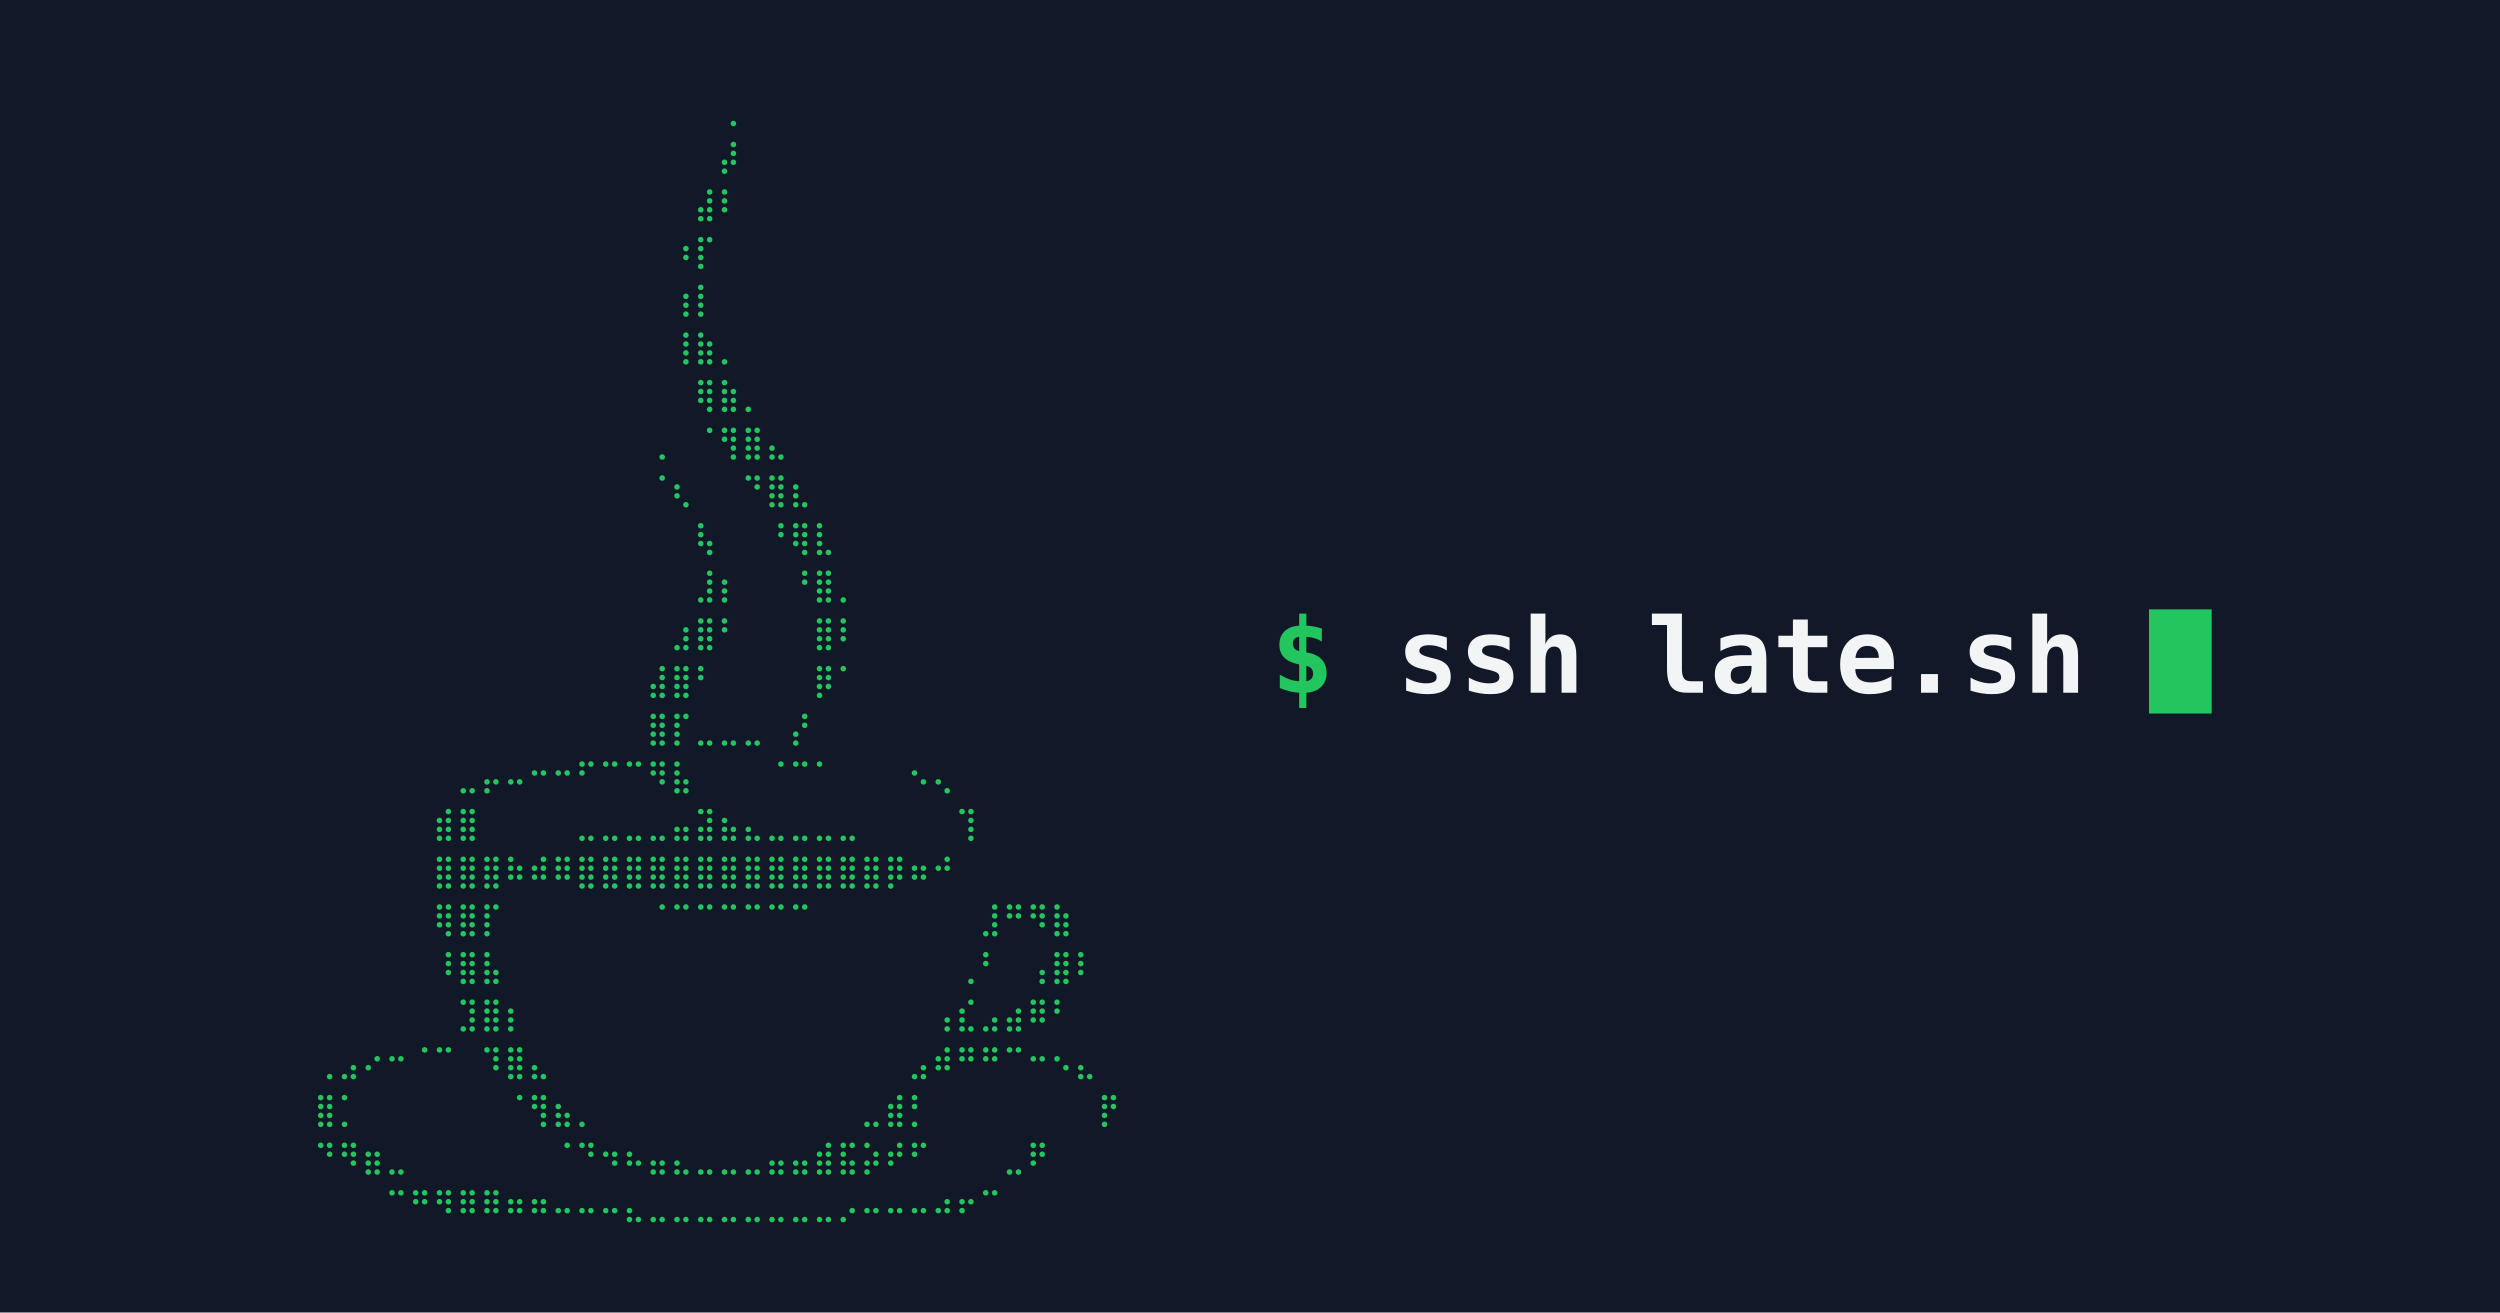
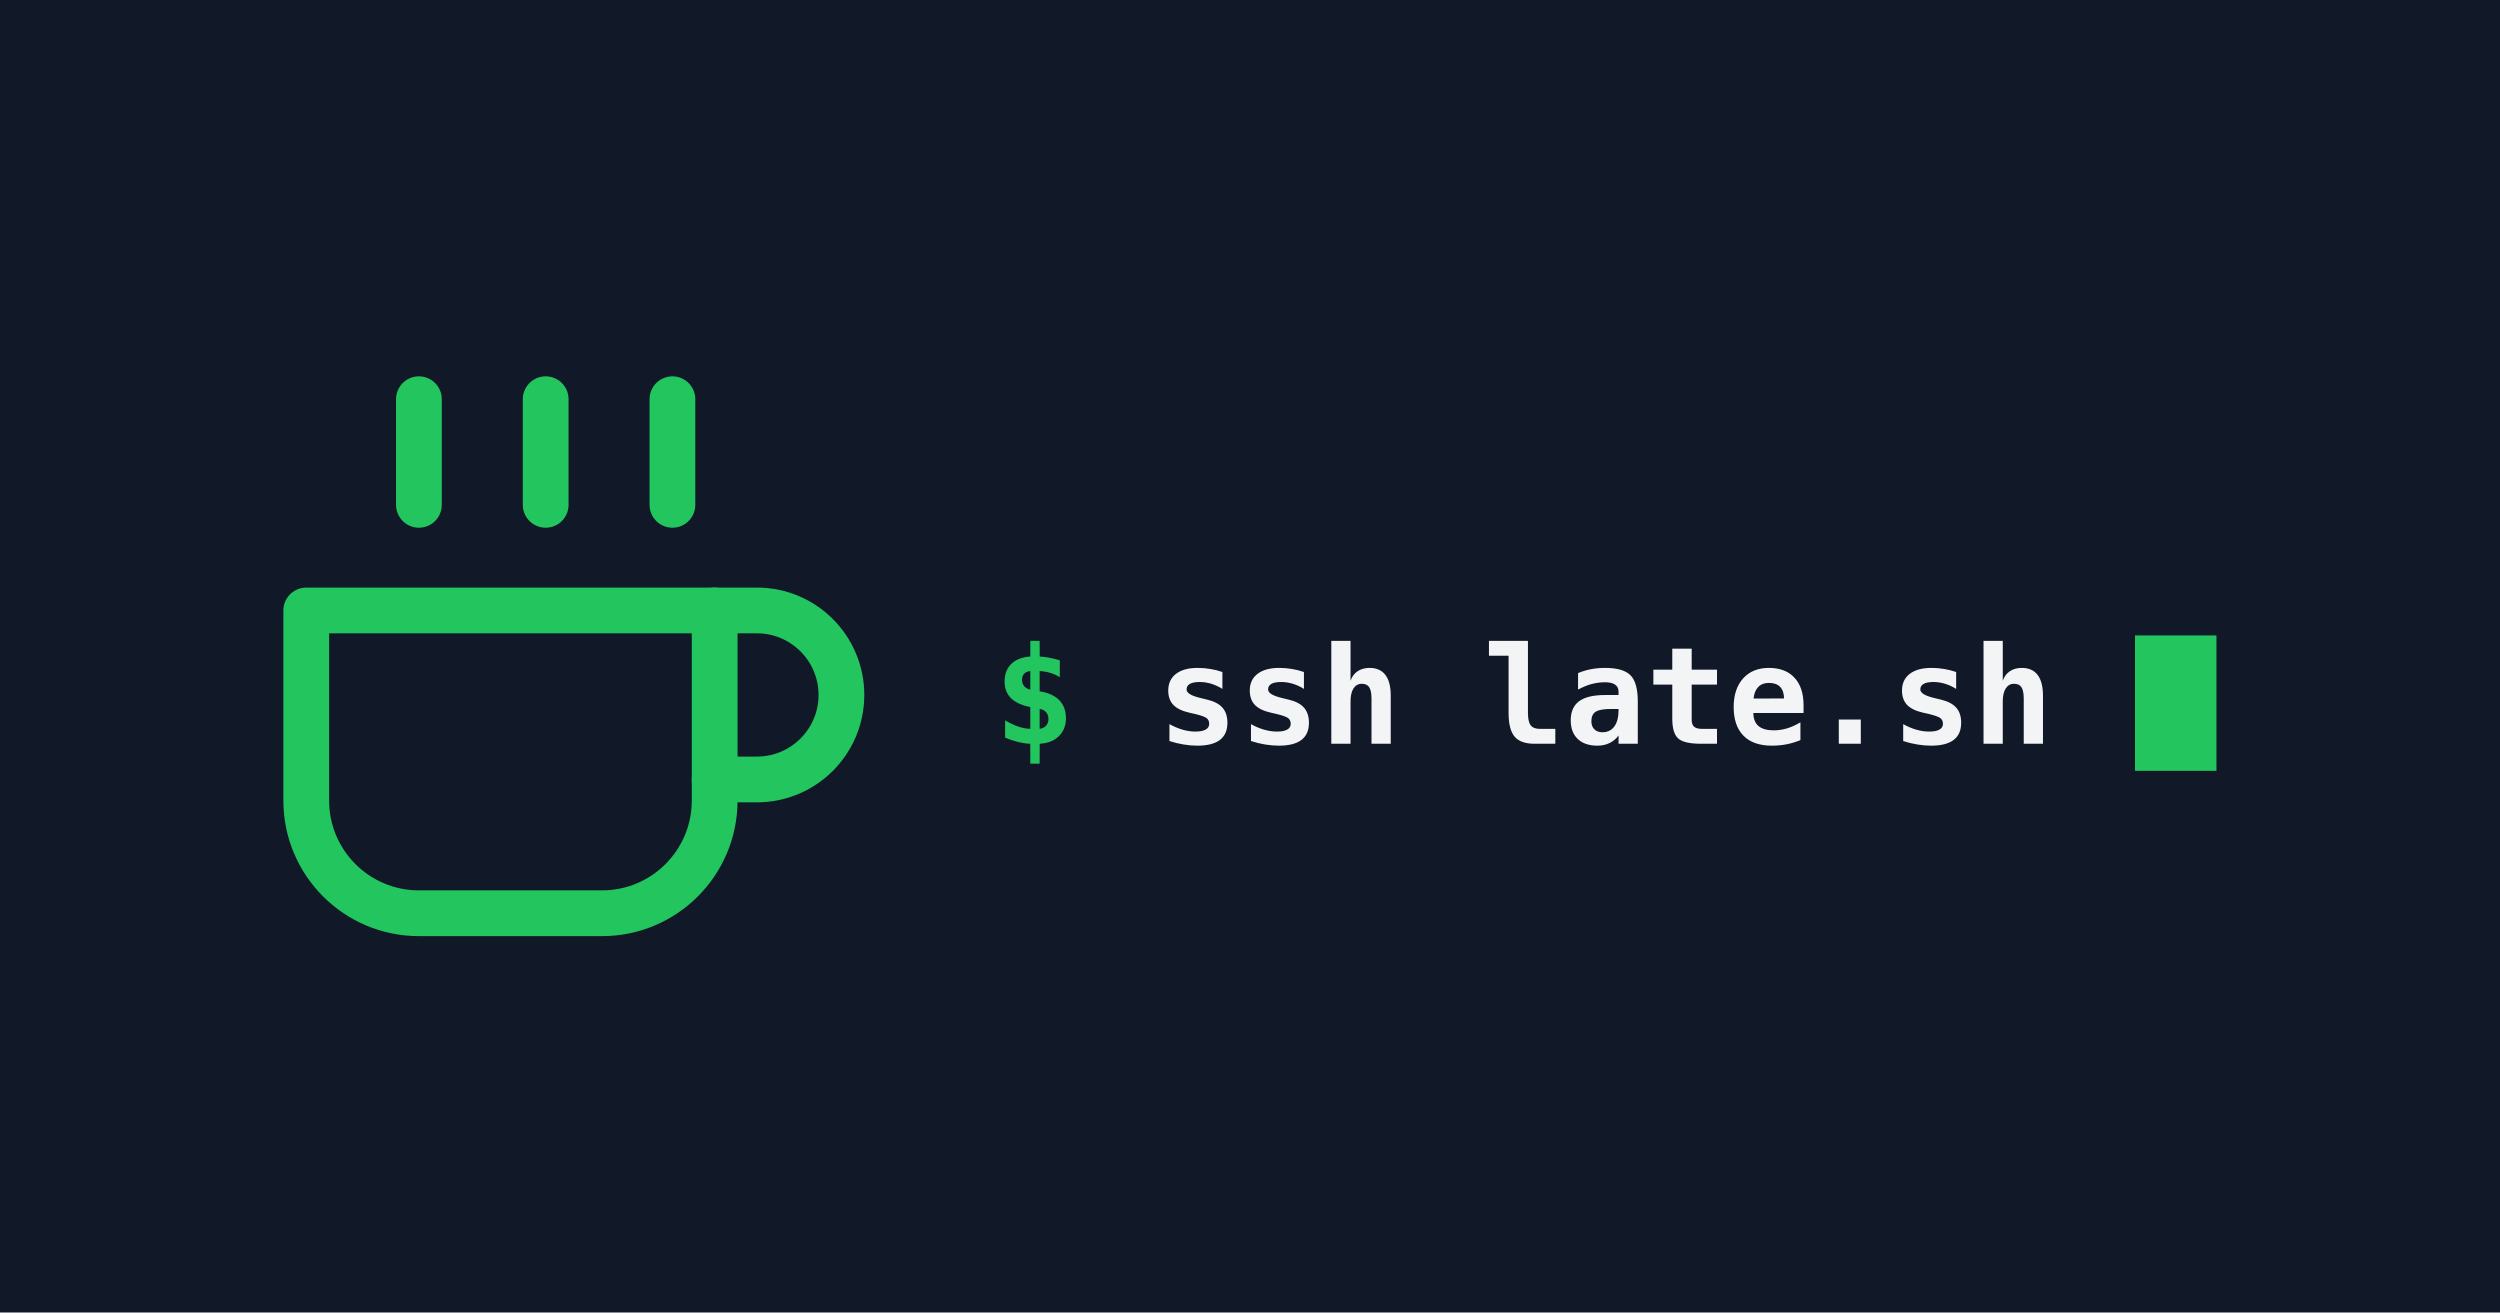
<svg xmlns="http://www.w3.org/2000/svg" viewBox="0 0 1200 630" width="1200" height="630">
  <rect width="1200" height="630" fill="#111827" />
-   <text x="344.2" y="58.8" font-family="'DejaVu Sans Mono', 'Liberation Mono', monospace" font-size="19" fill="#22c55e" text-anchor="middle" xml:space="preserve">⠀⠀⠀⠀⠀⠀⠀⠀⠀⠀⠀⠀⠀⠀⠀⠀⠀⠀⢀⠀⠀⠀⠀⠀⠀⠀⠀⠀⠀⠀⠀⠀⠀⠀⠀⠀</text>
-   <text x="344.2" y="81.7" font-family="'DejaVu Sans Mono', 'Liberation Mono', monospace" font-size="19" fill="#22c55e" text-anchor="middle" xml:space="preserve">⠀⠀⠀⠀⠀⠀⠀⠀⠀⠀⠀⠀⠀⠀⠀⠀⠀⠀⡼⠀⠀⠀⠀⠀⠀⠀⠀⠀⠀⠀⠀⠀⠀⠀⠀⠀</text>
-   <text x="344.2" y="104.5" font-family="'DejaVu Sans Mono', 'Liberation Mono', monospace" font-size="19" fill="#22c55e" text-anchor="middle" xml:space="preserve">⠀⠀⠀⠀⠀⠀⠀⠀⠀⠀⠀⠀⠀⠀⠀⠀⠀⣼⠇⠀⠀⠀⠀⠀⠀⠀⠀⠀⠀⠀⠀⠀⠀⠀⠀⠀</text>
-   <text x="344.2" y="127.4" font-family="'DejaVu Sans Mono', 'Liberation Mono', monospace" font-size="19" fill="#22c55e" text-anchor="middle" xml:space="preserve">⠀⠀⠀⠀⠀⠀⠀⠀⠀⠀⠀⠀⠀⠀⠀⠀⠰⡏⠀⠀⠀⠀⠀⠀⠀⠀⠀⠀⠀⠀⠀⠀⠀⠀⠀⠀</text>
-   <text x="344.2" y="150.3" font-family="'DejaVu Sans Mono', 'Liberation Mono', monospace" font-size="19" fill="#22c55e" text-anchor="middle" xml:space="preserve">⠀⠀⠀⠀⠀⠀⠀⠀⠀⠀⠀⠀⠀⠀⠀⠀⢰⡇⠀⠀⠀⠀⠀⠀⠀⠀⠀⠀⠀⠀⠀⠀⠀⠀⠀⠀</text>
-   <text x="344.2" y="173.2" font-family="'DejaVu Sans Mono', 'Liberation Mono', monospace" font-size="19" fill="#22c55e" text-anchor="middle" xml:space="preserve">⠀⠀⠀⠀⠀⠀⠀⠀⠀⠀⠀⠀⠀⠀⠀⠀⢸⣷⡀⠀⠀⠀⠀⠀⠀⠀⠀⠀⠀⠀⠀⠀⠀⠀⠀⠀</text>
-   <text x="344.2" y="196.0" font-family="'DejaVu Sans Mono', 'Liberation Mono', monospace" font-size="19" fill="#22c55e" text-anchor="middle" xml:space="preserve">⠀⠀⠀⠀⠀⠀⠀⠀⠀⠀⠀⠀⠀⠀⠀⠀⠀⢿⣷⡀⠀⠀⠀⠀⠀⠀⠀⠀⠀⠀⠀⠀⠀⠀⠀⠀</text>
-   <text x="344.2" y="218.9" font-family="'DejaVu Sans Mono', 'Liberation Mono', monospace" font-size="19" fill="#22c55e" text-anchor="middle" xml:space="preserve">⠀⠀⠀⠀⠀⠀⠀⠀⠀⠀⠀⠀⠀⠀⠀⢀⠀⠈⢻⣿⣄⠀⠀⠀⠀⠀⠀⠀⠀⠀⠀⠀⠀⠀⠀⠀</text>
-   <text x="344.2" y="241.8" font-family="'DejaVu Sans Mono', 'Liberation Mono', monospace" font-size="19" fill="#22c55e" text-anchor="middle" xml:space="preserve">⠀⠀⠀⠀⠀⠀⠀⠀⠀⠀⠀⠀⠀⠀⠀⠈⢆⠀⠀⠙⣿⣆⠀⠀⠀⠀⠀⠀⠀⠀⠀⠀⠀⠀⠀⠀</text>
-   <text x="344.2" y="264.7" font-family="'DejaVu Sans Mono', 'Liberation Mono', monospace" font-size="19" fill="#22c55e" text-anchor="middle" xml:space="preserve">⠀⠀⠀⠀⠀⠀⠀⠀⠀⠀⠀⠀⠀⠀⠀⠀⠀⢧⠀⠀⠘⢿⣇⠀⠀⠀⠀⠀⠀⠀⠀⠀⠀⠀⠀⠀</text>
-   <text x="344.2" y="287.5" font-family="'DejaVu Sans Mono', 'Liberation Mono', monospace" font-size="19" fill="#22c55e" text-anchor="middle" xml:space="preserve">⠀⠀⠀⠀⠀⠀⠀⠀⠀⠀⠀⠀⠀⠀⠀⠀⠀⣸⡆⠀⠀⠘⣿⡀⠀⠀⠀⠀⠀⠀⠀⠀⠀⠀⠀⠀</text>
-   <text x="344.2" y="310.4" font-family="'DejaVu Sans Mono', 'Liberation Mono', monospace" font-size="19" fill="#22c55e" text-anchor="middle" xml:space="preserve">⠀⠀⠀⠀⠀⠀⠀⠀⠀⠀⠀⠀⠀⠀⠀⠀⣰⣿⠃⠀⠀⠀⣿⠇⠀⠀⠀⠀⠀⠀⠀⠀⠀⠀⠀⠀</text>
-   <text x="344.2" y="333.3" font-family="'DejaVu Sans Mono', 'Liberation Mono', monospace" font-size="19" fill="#22c55e" text-anchor="middle" xml:space="preserve">⠀⠀⠀⠀⠀⠀⠀⠀⠀⠀⠀⠀⠀⠀⠀⣼⣿⠃⠀⠀⠀⠀⡿⠁⠀⠀⠀⠀⠀⠀⠀⠀⠀⠀⠀⠀</text>
-   <text x="344.2" y="356.2" font-family="'DejaVu Sans Mono', 'Liberation Mono', monospace" font-size="19" fill="#22c55e" text-anchor="middle" xml:space="preserve">⠀⠀⠀⠀⠀⠀⠀⠀⠀⠀⠀⠀⠀⠀⠀⣿⡏⣀⣀⣀⠀⡜⠀⠀⠀⠀⠀⠀⠀⠀⠀⠀⠀⠀⠀⠀</text>
-   <text x="344.2" y="379.1" font-family="'DejaVu Sans Mono', 'Liberation Mono', monospace" font-size="19" fill="#22c55e" text-anchor="middle" xml:space="preserve">⠀⠀⠀⠀⠀⠀⠀⣀⡤⠤⠒⠒⠋⠉⠉⠻⣧⠀⠀⠀⠈⠉⠁⠀⠀⠀⠢⢄⠀⠀⠀⠀⠀⠀⠀⠀</text>
-   <text x="344.2" y="401.9" font-family="'DejaVu Sans Mono', 'Liberation Mono', monospace" font-size="19" fill="#22c55e" text-anchor="middle" xml:space="preserve">⠀⠀⠀⠀⠀⠀⣾⣿⠀⠀⠀⠀⣀⣀⣀⣀⣤⣽⣦⣄⣀⣀⣀⣀⠀⠀⠀⠀⢹⠀⠀⠀⠀⠀⠀⠀</text>
-   <text x="344.2" y="424.8" font-family="'DejaVu Sans Mono', 'Liberation Mono', monospace" font-size="19" fill="#22c55e" text-anchor="middle" xml:space="preserve">⠀⠀⠀⠀⠀⠀⣿⣿⣿⠷⠾⠿⣿⣿⣿⣿⣿⣿⣿⣿⣿⣿⣿⣿⣿⡿⠶⠚⠀⠀⠀⠀⠀⠀⠀⠀</text>
-   <text x="344.2" y="447.7" font-family="'DejaVu Sans Mono', 'Liberation Mono', monospace" font-size="19" fill="#22c55e" text-anchor="middle" xml:space="preserve">⠀⠀⠀⠀⠀⠀⢿⣿⡏⠀⠀⠀⠀⠀⠀⠈⠉⠉⠉⠉⠉⠉⠀⠀⠀⠀⠀⠀⠀⣸⠛⠻⣷⠀⠀⠀</text>
-   <text x="344.2" y="470.6" font-family="'DejaVu Sans Mono', 'Liberation Mono', monospace" font-size="19" fill="#22c55e" text-anchor="middle" xml:space="preserve">⠀⠀⠀⠀⠀⠀⠸⣿⣧⠀⠀⠀⠀⠀⠀⠀⠀⠀⠀⠀⠀⠀⠀⠀⠀⠀⠀⠀⢀⠃⠀⢠⣿⠇⠀⠀</text>
-   <text x="344.2" y="493.4" font-family="'DejaVu Sans Mono', 'Liberation Mono', monospace" font-size="19" fill="#22c55e" text-anchor="middle" xml:space="preserve">⠀⠀⠀⠀⠀⠀⠀⣹⣿⡆⠀⠀⠀⠀⠀⠀⠀⠀⠀⠀⠀⠀⠀⠀⠀⠀⠀⢠⣎⣠⣴⠿⠃⠀⠀⠀</text>
-   <text x="344.2" y="516.3" font-family="'DejaVu Sans Mono', 'Liberation Mono', monospace" font-size="19" fill="#22c55e" text-anchor="middle" xml:space="preserve">⠀⢀⣠⠔⠒⠈⠉⠀⠹⣿⣄⠀⠀⠀⠀⠀⠀⠀⠀⠀⠀⠀⠀⠀⠀⠀⣠⠾⠛⠛⠉⠒⠢⣄⠀⠀</text>
-   <text x="344.2" y="539.2" font-family="'DejaVu Sans Mono', 'Liberation Mono', monospace" font-size="19" fill="#22c55e" text-anchor="middle" xml:space="preserve">⠀⣿⡁⠀⠀⠀⠀⠀⠀⠈⢻⣦⡀⠀⠀⠀⠀⠀⠀⠀⠀⠀⠀⠀⣀⣾⡃⠀⠀⠀⠀⠀⠀⠀⡟⠀</text>
-   <text x="344.2" y="562.1" font-family="'DejaVu Sans Mono', 'Liberation Mono', monospace" font-size="19" fill="#22c55e" text-anchor="middle" xml:space="preserve">⠀⠙⠻⣶⣀⠀⠀⠀⠀⠀⠀⠈⠙⠲⠦⣤⣄⣀⣀⣀⣤⣤⣾⣯⡵⠞⠋⠀⠀⠀⣀⠟⠀⠀⠀⠀</text>
-   <text x="344.2" y="584.9" font-family="'DejaVu Sans Mono', 'Liberation Mono', monospace" font-size="19" fill="#22c55e" text-anchor="middle" xml:space="preserve">⠀⠀⠀⠀⠉⠛⠻⠿⠿⠶⠶⠤⠤⠤⣄⣀⣀⣀⣀⣀⣀⣀⣀⡠⠤⠤⠤⠴⠖⠉⠀⠀⠀⠀⠀⠀</text>
-   <text x="610.1" y="332.5" font-family="'DejaVu Sans Mono', 'Liberation Mono', monospace" font-size="50" font-weight="bold" fill="#22c55e" xml:space="preserve">$</text>
-   <text x="670.3" y="332.5" font-family="'DejaVu Sans Mono', 'Liberation Mono', monospace" font-size="50" font-weight="bold" fill="#f3f4f6" xml:space="preserve">ssh late.sh</text>
-   <rect x="1031.5" y="292.5" width="30.1" height="50.0" fill="#22c55e" />
+   <g transform="translate(45.6 110.5) scale(0.845)" fill="none" stroke="#22c55e" stroke-width="26" stroke-linecap="round" stroke-linejoin="round">
+     <path d="M352 216h24a48 48 0 0 1 0 96h-24" />
+     <path d="M120 216h232v108a64 64 0 0 1-64 64H184a64 64 0 0 1-64-64V216z" />
+     <path d="M184 96v60" />
+     <path d="M256 96v60" />
+     <path d="M328 96v60" />
+   </g>
+   <text x="477" y="357" font-family="'DejaVu Sans Mono', 'Liberation Mono', monospace" font-size="65" font-weight="bold" fill="#22c55e" xml:space="preserve">$</text>
+   <text x="555.3" y="357" font-family="'DejaVu Sans Mono', 'Liberation Mono', monospace" font-size="65" font-weight="bold" fill="#f3f4f6" xml:space="preserve">ssh late.sh</text>
+   <rect x="1024.8" y="305" width="39.1" height="65" fill="#22c55e" />
</svg>
